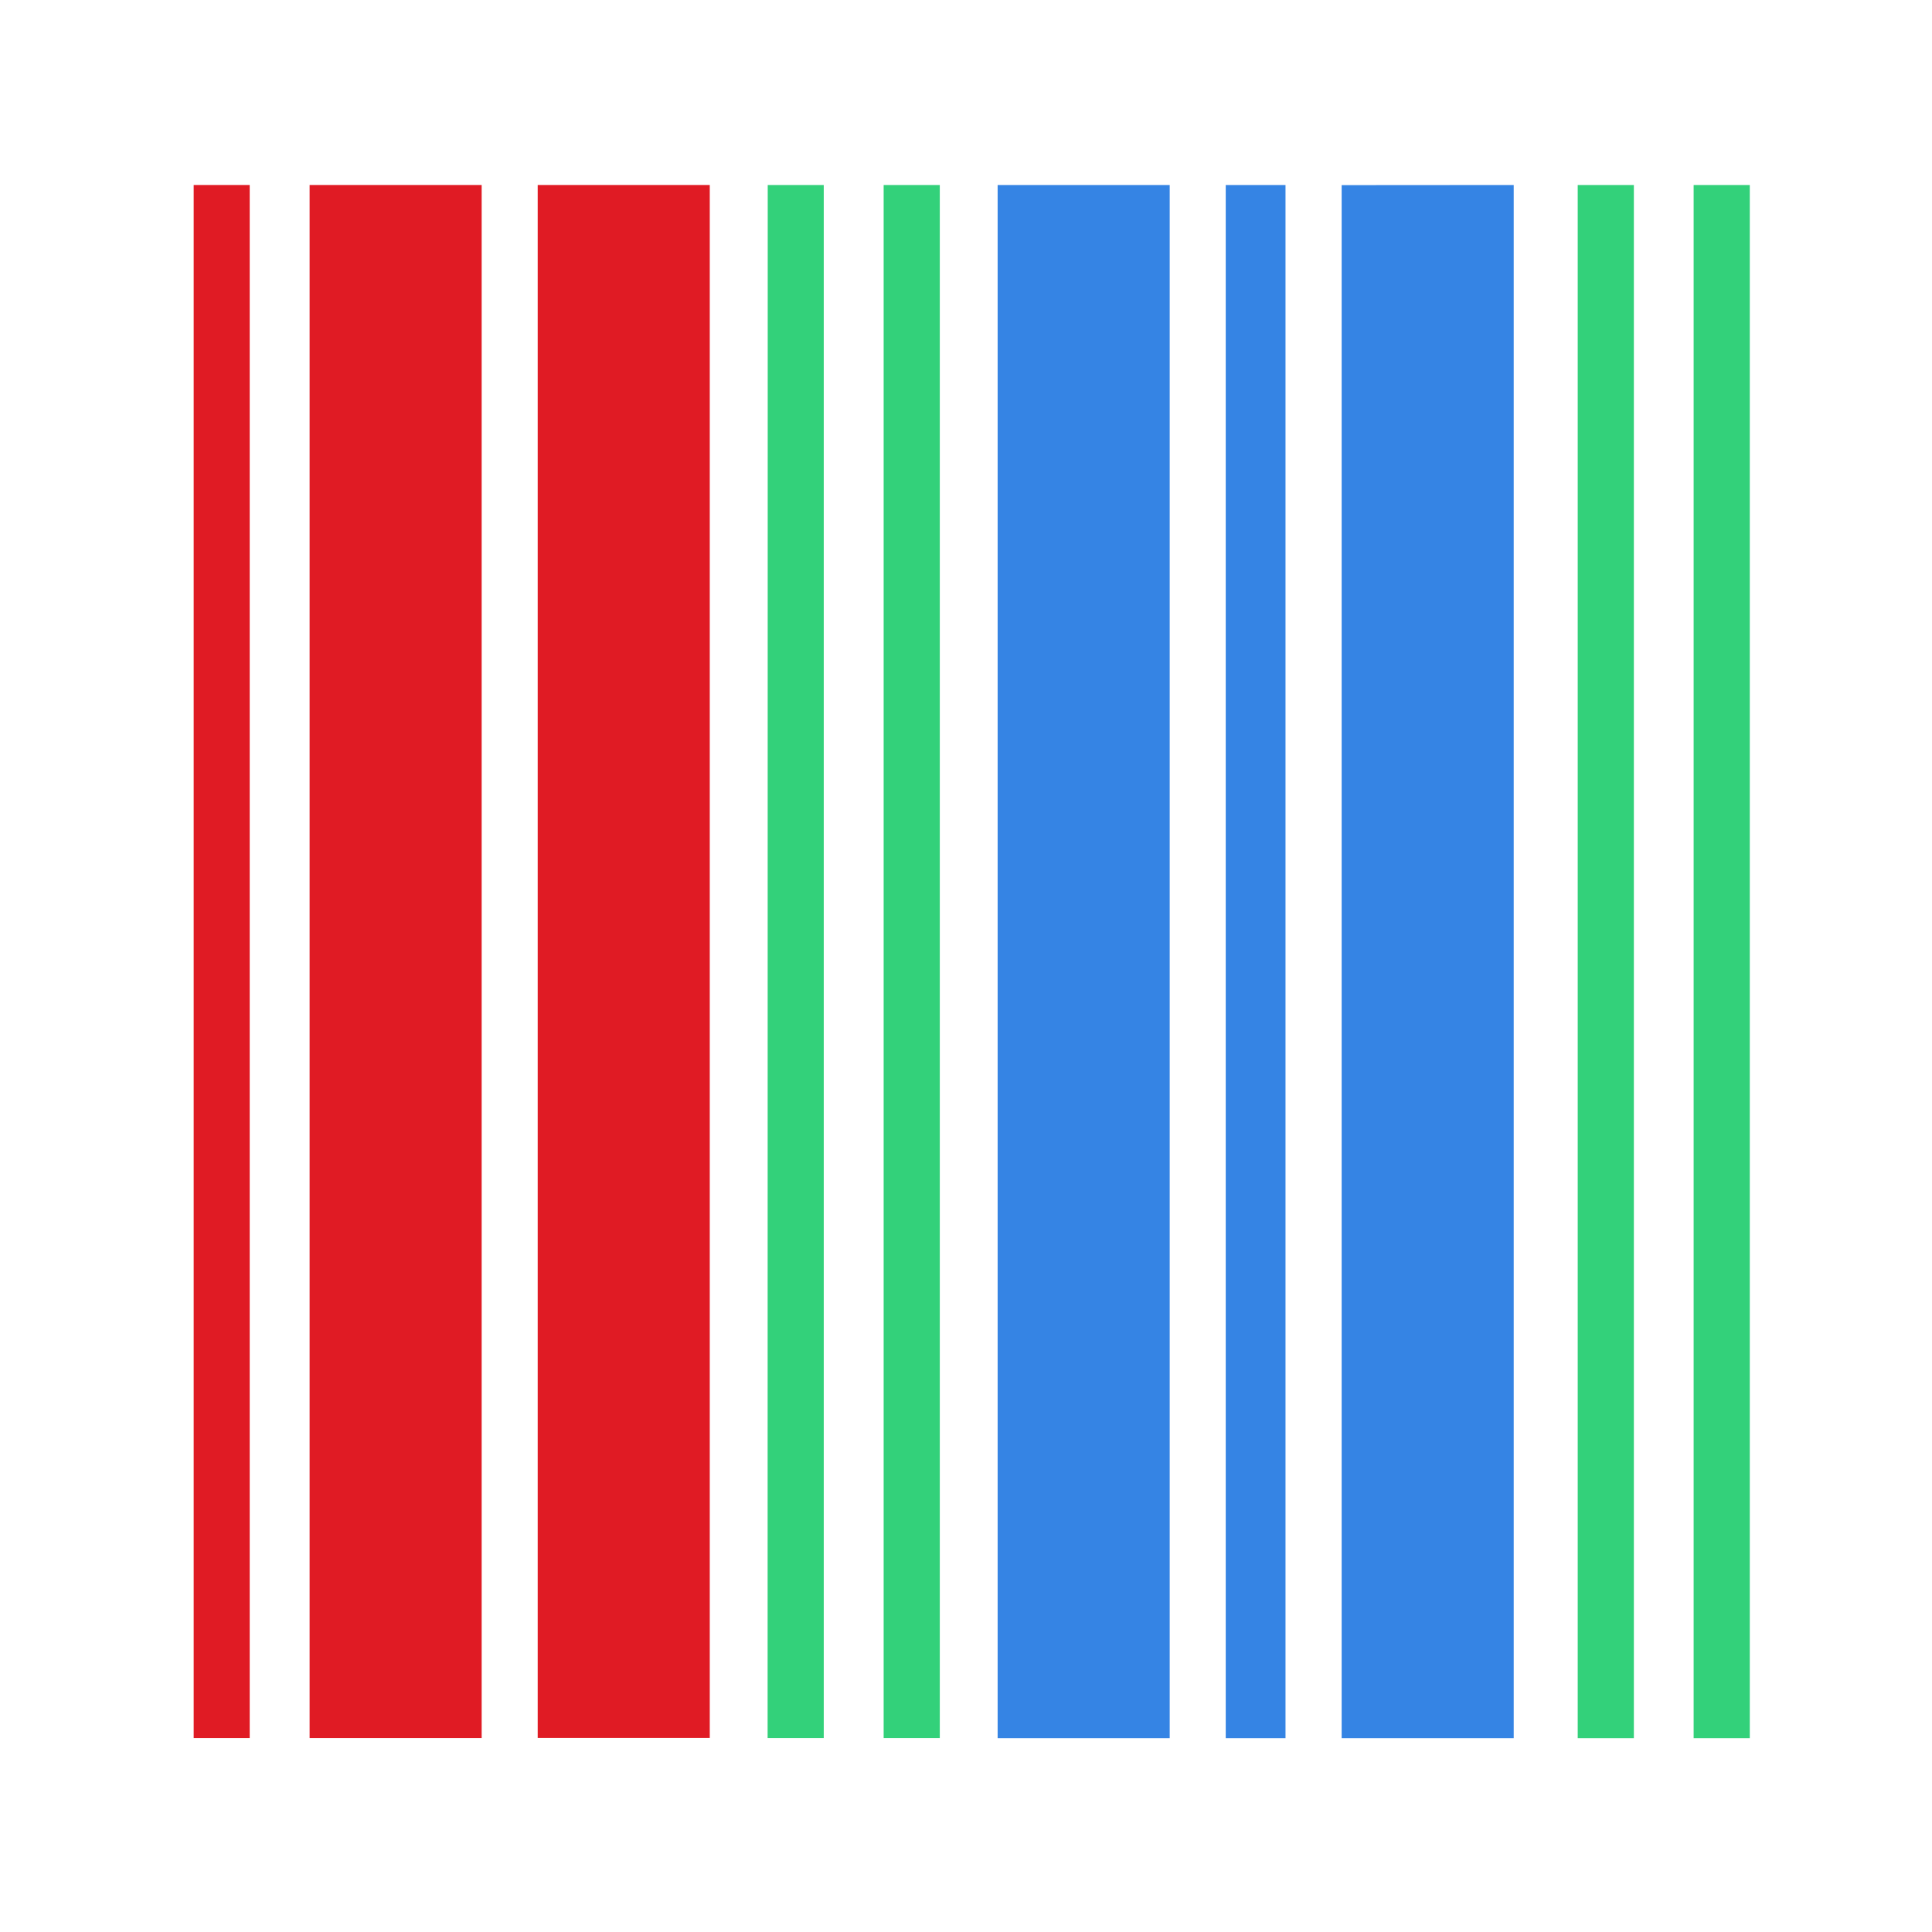
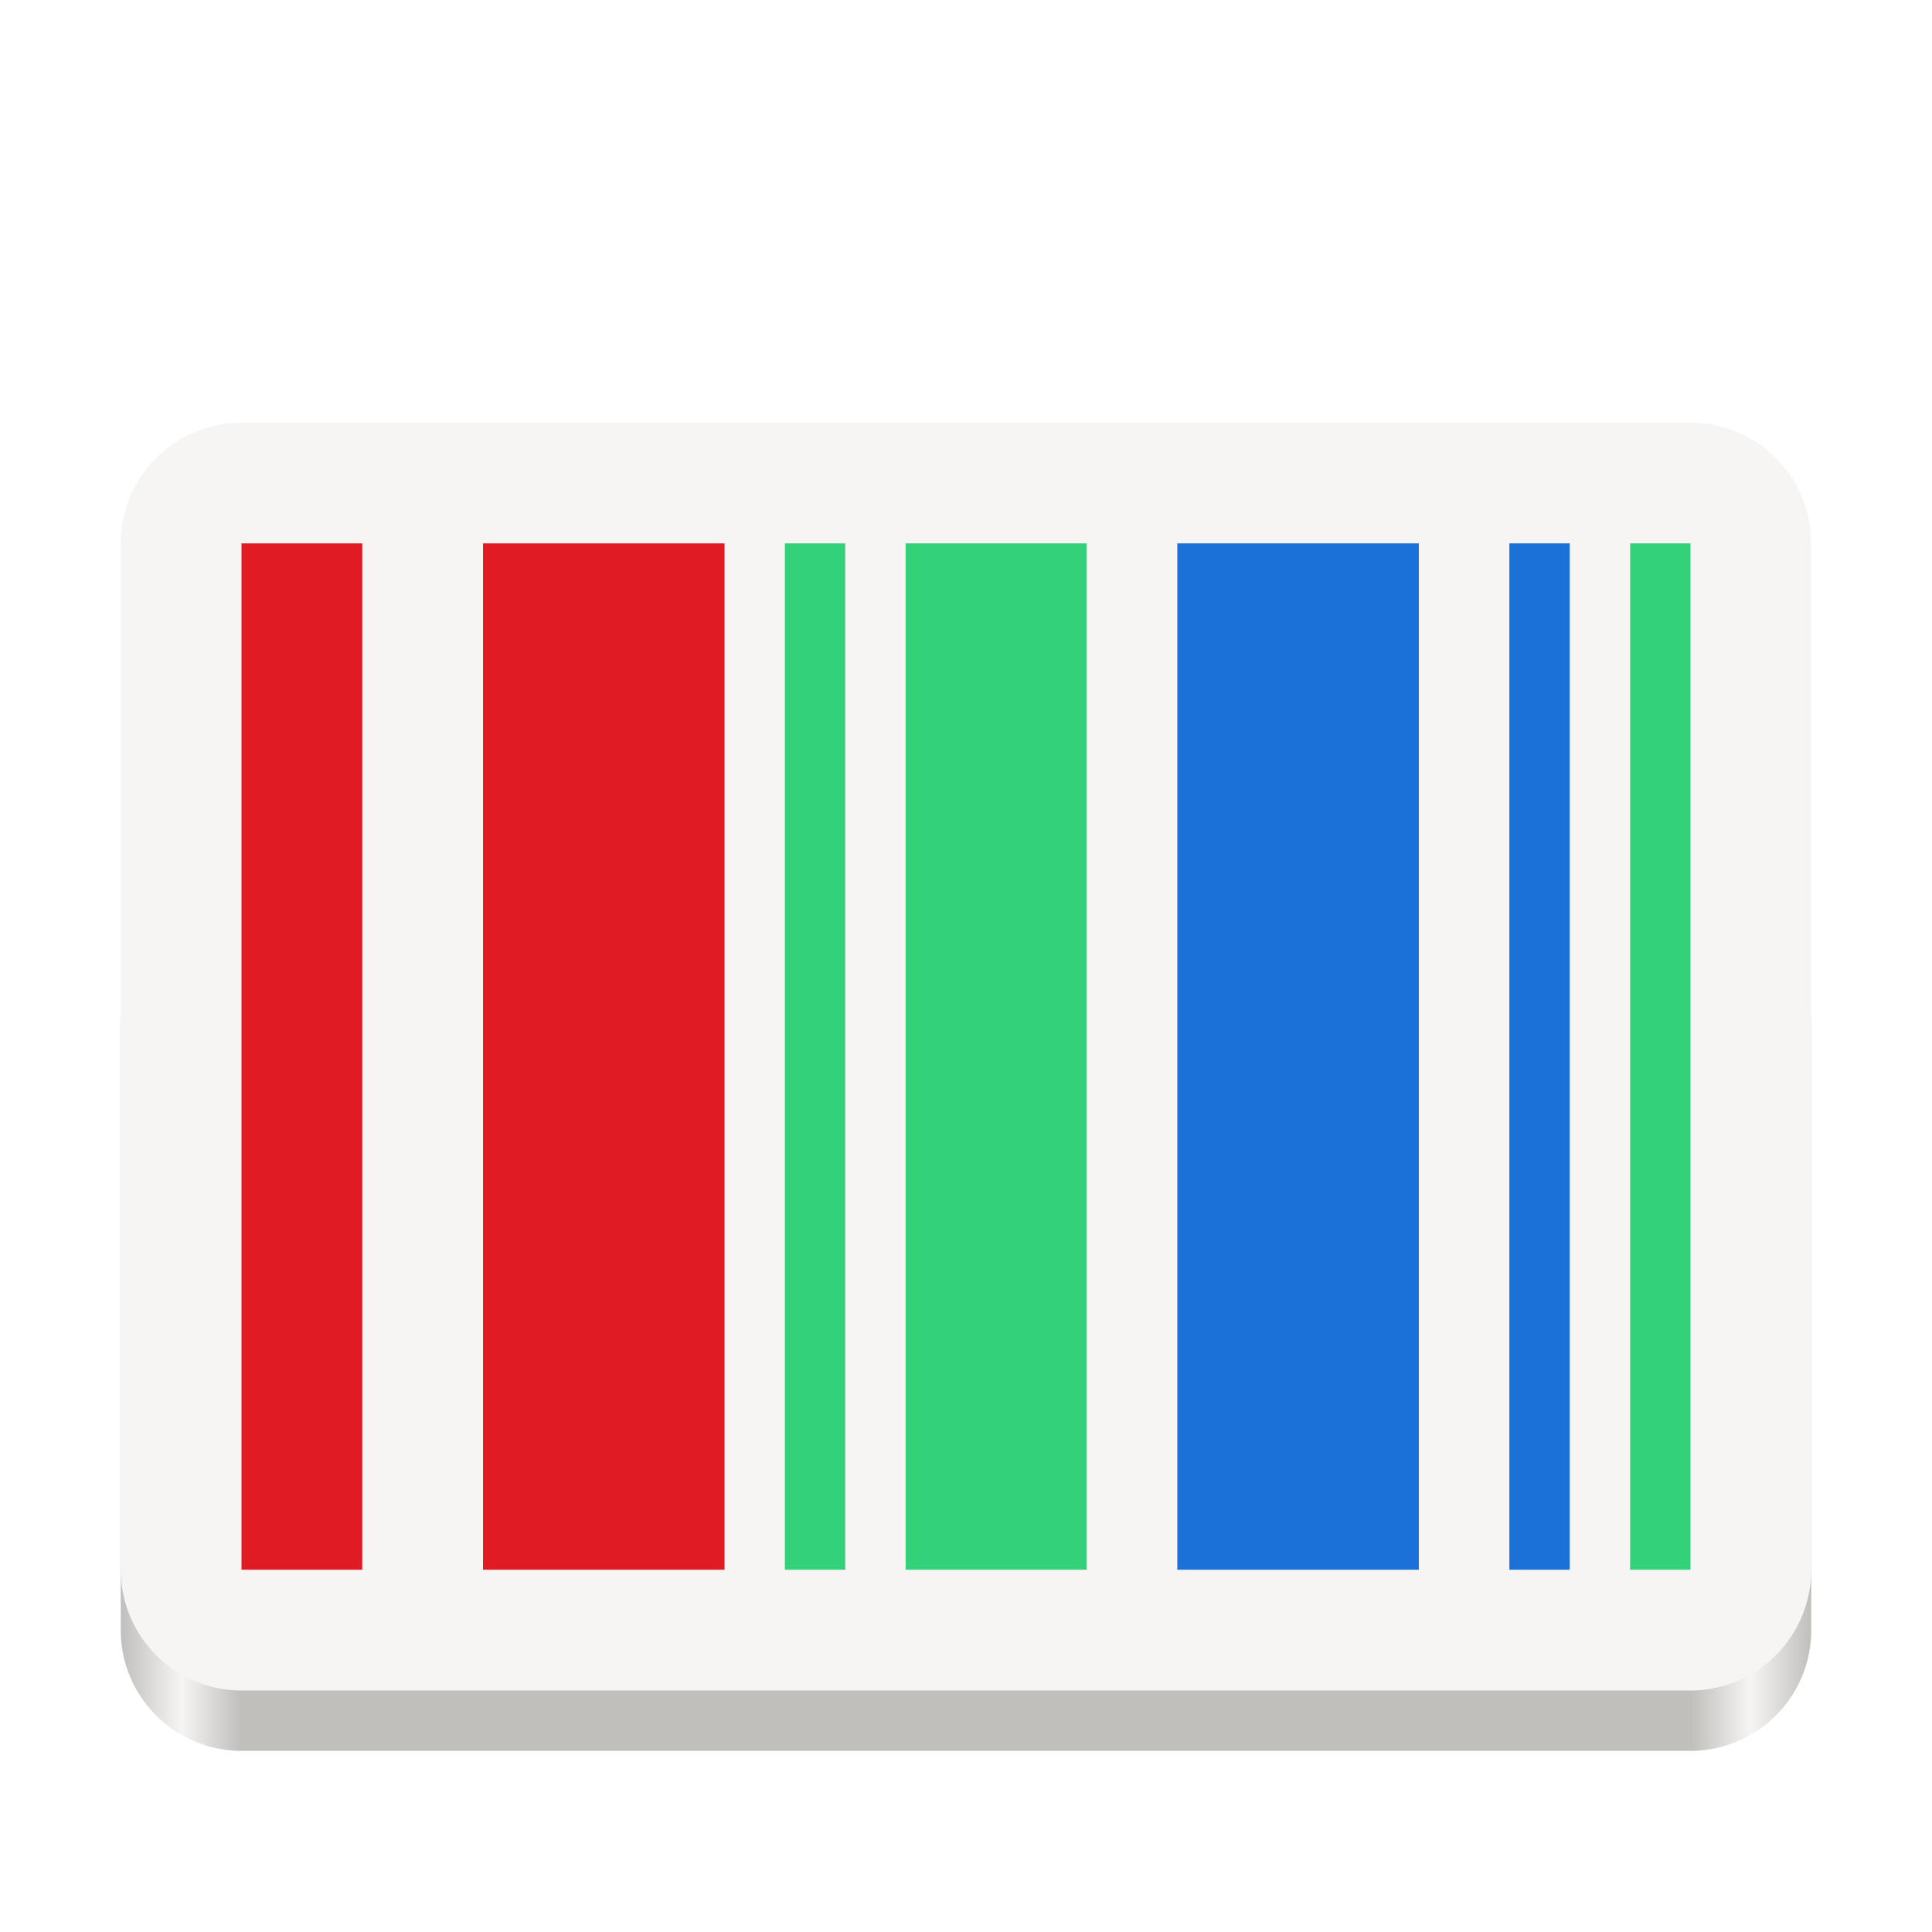
- <svg xmlns="http://www.w3.org/2000/svg" width="16px" height="16px" viewBox="0 0 16 16" version="1.1" id="SVGRoot">
-   <defs id="defs815" />
-   <g id="layer1">
-     <path d="M 1.604,14.394 H 2.068 V 1.532 H 1.604 Z m 0.96,0 h 1.425 V 1.532 h -1.425 z M 4.453,1.532 V 14.393 H 5.878 V 1.532 Z" style="fill:#e01b24;fill-opacity:1;stroke-width:0.02" id="path1920" />
-     <path d="m 13.066,14.395 h 0.465 V 1.532 H 13.066 Z M 14.026,1.532 V 14.395 h 0.465 V 1.532 Z m -7.669,12.862 h 0.465 V 1.532 H 6.358 Z M 7.318,1.532 v 12.862 H 7.783 V 1.532 Z" style="fill:#33d17a;fill-opacity:1;stroke-width:0.02" id="path1922" />
-     <path d="M 8.262,14.395 H 9.687 V 1.532 H 8.262 Z m 1.889,0 h 0.495 V 1.532 h -0.495 z m 0.96,-12.862 v 12.862 h 1.425 V 1.532 Z" style="fill:#3584e4;fill-opacity:1;stroke-width:0.02" id="path1924" />
+ <svg xmlns="http://www.w3.org/2000/svg" height="128px" viewBox="0 0 128 128" width="128px">
+   <linearGradient id="a" gradientTransform="matrix(0.25 0 0 0.184211 -14.14898 198.7831)" gradientUnits="userSpaceOnUse" x1="88.596" x2="536.596" y1="-449.394" y2="-449.394">
+     <stop offset="0" stop-color="#c0bfbc" />
+     <stop offset="0.036" stop-color="#f6f5f4" />
+     <stop offset="0.071" stop-color="#c0bfbc" />
+     <stop offset="0.929" stop-color="#c0bfbc" />
+     <stop offset="0.964" stop-color="#f6f5f4" />
+     <stop offset="1" stop-color="#c0bfbc" />
+   </linearGradient>
+   <path d="m 16 60 h 96 c 4.418 0 8 3.582 8 8 v 40 c 0 4.418 -3.582 8 -8 8 h -96 c -4.418 0 -8 -3.582 -8 -8 v -40 c 0 -4.418 3.582 -8 8 -8 z m 0 0" fill="url(#a)" />
+   <path d="m 16 28 h 96 c 4.418 0 8 3.582 8 8 v 68 c 0 4.418 -3.582 8 -8 8 h -96 c -4.418 0 -8 -3.582 -8 -8 v -68 c 0 -4.418 3.582 -8 8 -8 z m 0 0" fill="#f6f5f4" />
+   <path d="m 16 36 h 8 v 68 h -8 z m 0 0" fill="#e01b24" />
+   <path d="m 32 36 h 16 v 68 h -16 z m 0 0" fill="#e01b24" />
+   <path d="m 60 36 h 12 v 68 h -12 z m 0 0" fill="#33d17a" />
+   <path d="m 78 36 h 16 v 68 h -16 z m 0 0" fill="#1c71d8" />
+   <path d="m 100 36 h 4 v 68 h -4 z m 0 0" fill="#1c71d8" />
+   <g fill="#33d17a">
+     <path d="m 108 36 h 4 v 68 h -4 z m 0 0" />
+     <path d="m 52 36 h 4 v 68 h -4 z m 0 0" />
  </g>
</svg>
